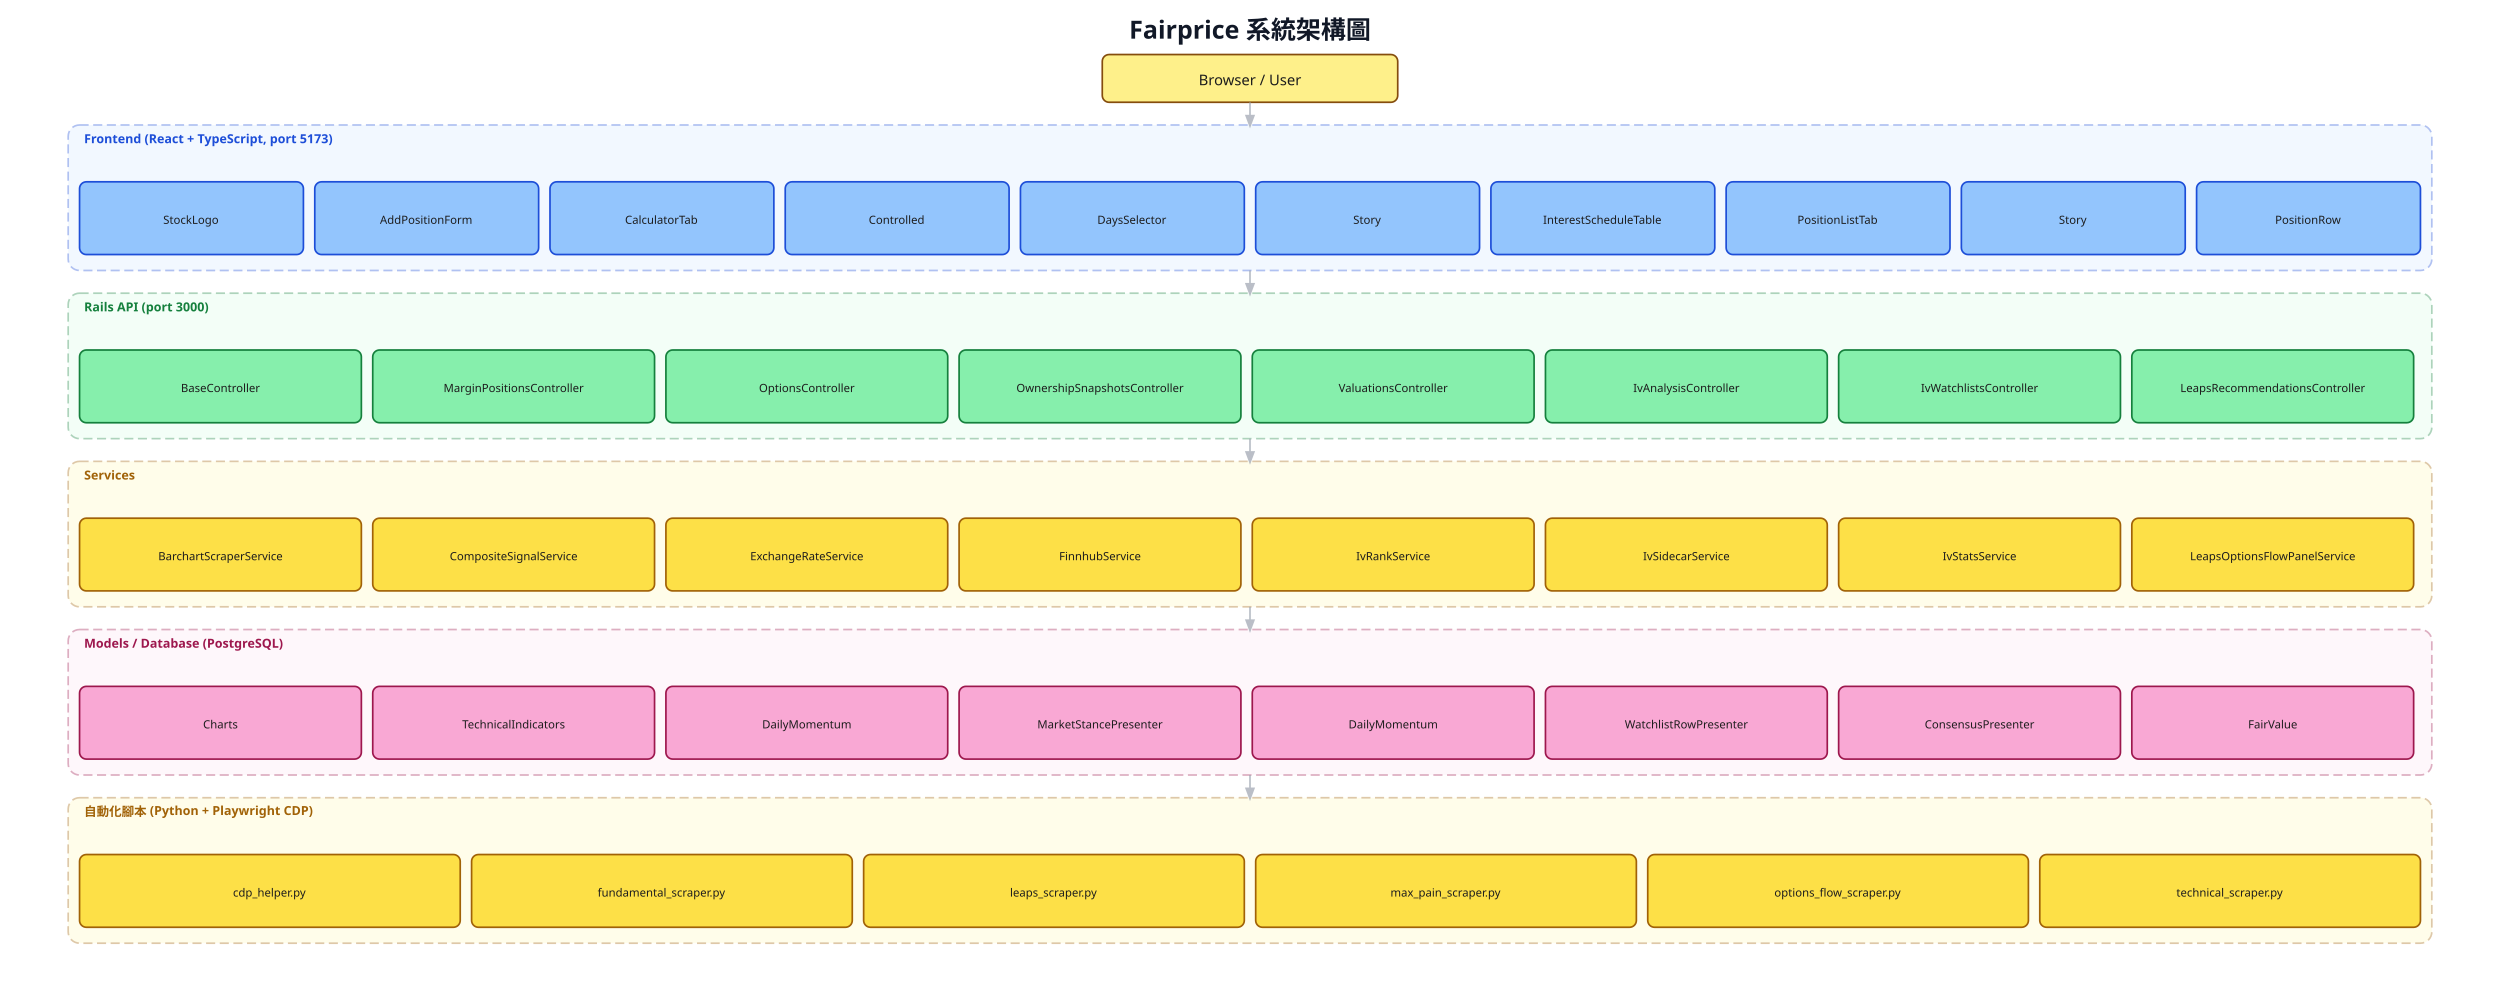
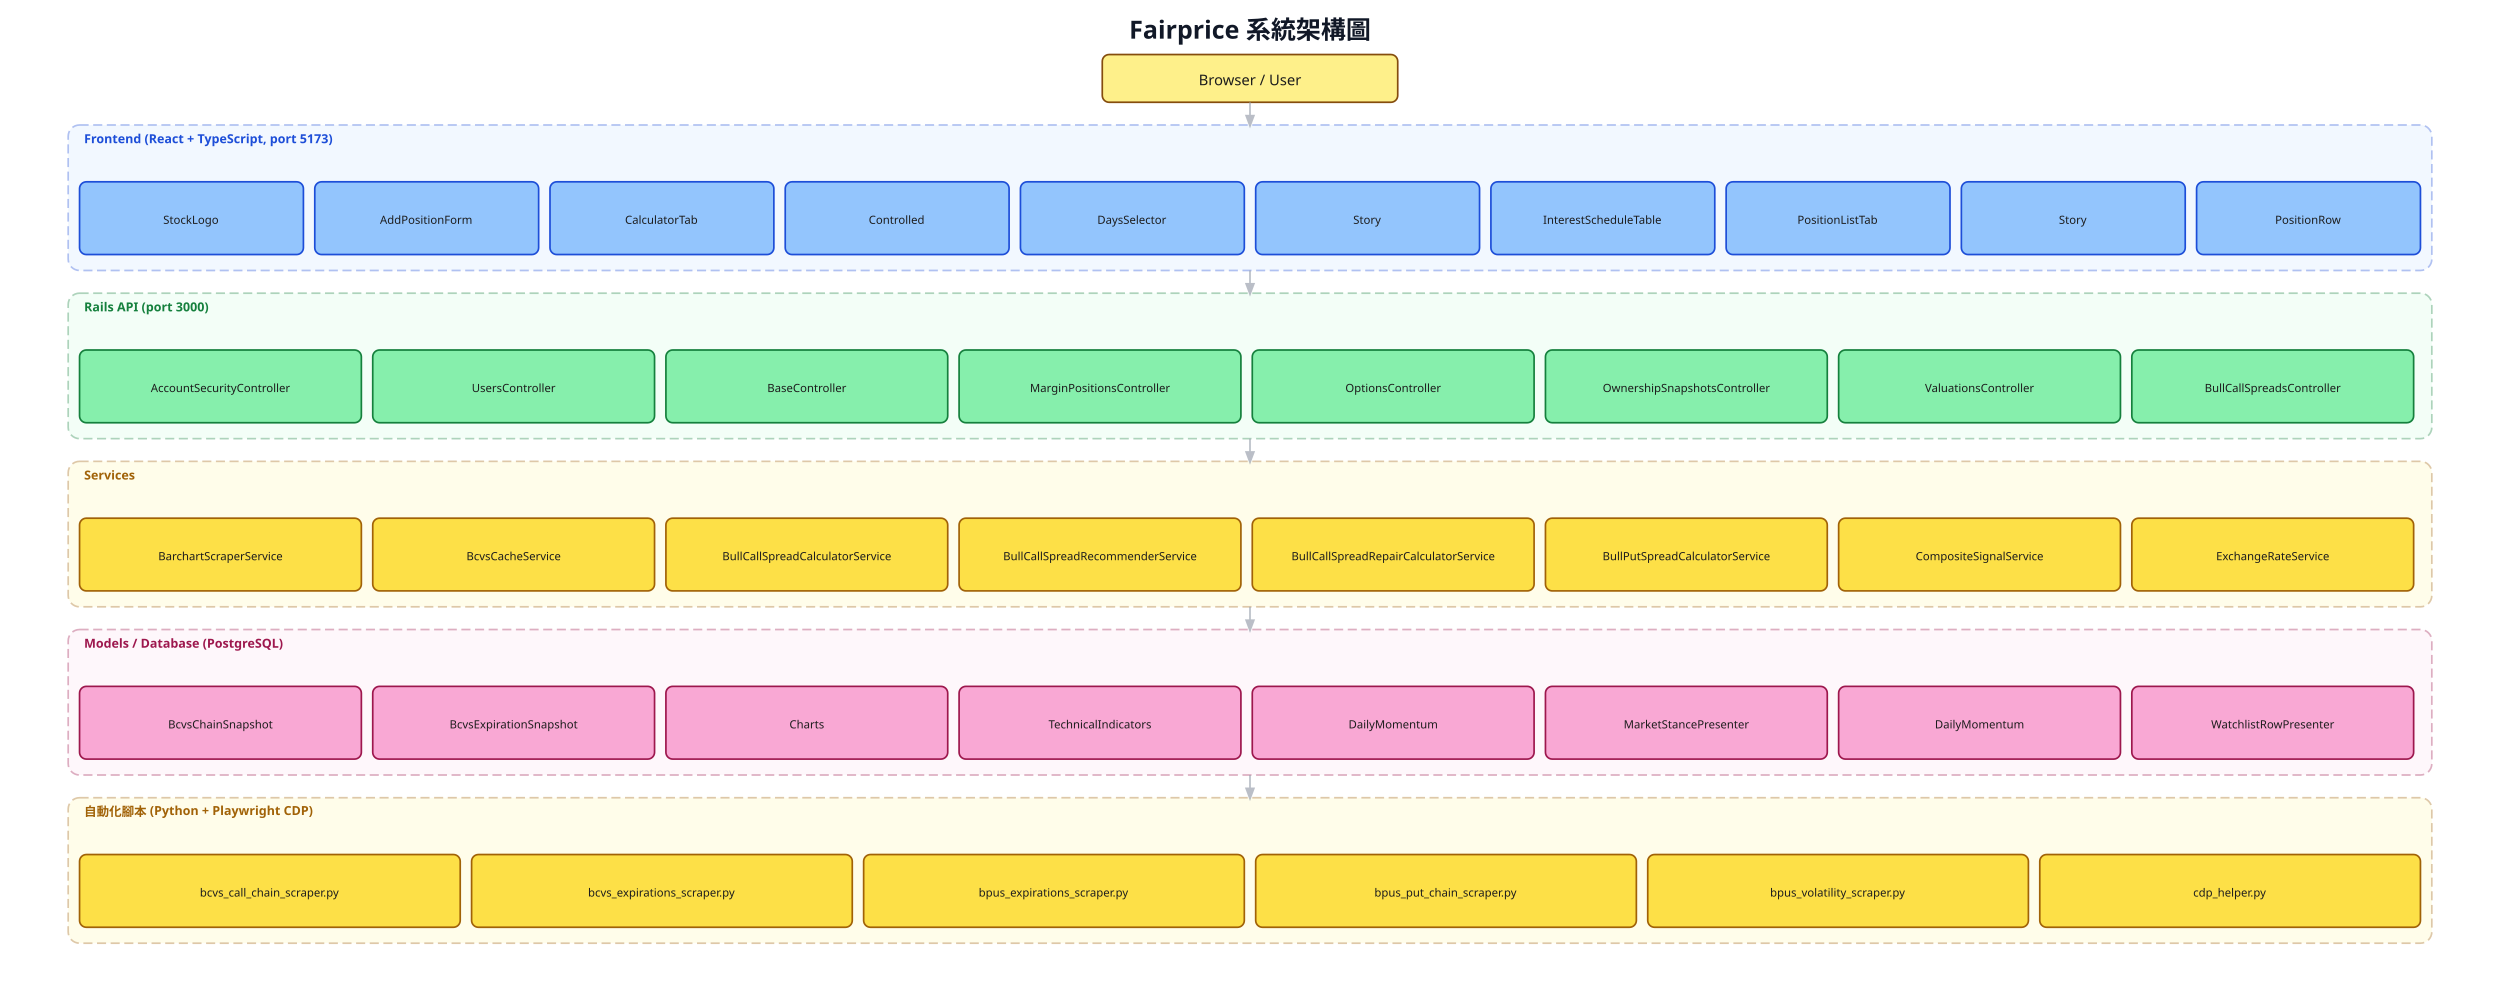
<svg xmlns="http://www.w3.org/2000/svg" viewBox="0 0 2200 870" style="background:#f8fafc">
  <defs>
    <marker id="arr" markerWidth="8" markerHeight="8" refX="6" refY="3" orient="auto">
      <path d="M0,0 L0,6 L8,3 z" fill="#9ca3af" />
    </marker>
  </defs>
  <text x="1100" y="34" text-anchor="middle" font-size="22" fill="#111827" font-weight="700" font-family="ui-sans-serif,system-ui,sans-serif">Fairprice 系統架構圖</text>
  <rect x="970" y="48" width="260" height="42" rx="6" fill="#fef08a" stroke="#854d0e" stroke-width="1.5" opacity="1" />
  <text x="1100" y="75" text-anchor="middle" font-size="13" fill="#1c1c1c" font-weight="normal" font-family="ui-sans-serif,system-ui,sans-serif">Browser / User</text>
  <rect x="60" y="110" width="2080" height="128" rx="10" fill="#dbeafe" stroke="#1d4ed8" stroke-width="1.5" opacity="0.35" stroke-dasharray="8,4" />
  <text x="74" y="126" text-anchor="start" font-size="11" fill="#1d4ed8" font-weight="700" font-family="ui-sans-serif,system-ui,sans-serif">Frontend  (React + TypeScript, port 5173)</text>
  <rect x="70" y="160" width="197" height="64" rx="6" fill="#93c5fd" stroke="#1d4ed8" stroke-width="1.5" opacity="1" />
  <text x="168" y="197" text-anchor="middle" font-size="10" fill="#1c1c1c" font-weight="normal" font-family="ui-sans-serif,system-ui,sans-serif">StockLogo</text>
  <rect x="277" y="160" width="197" height="64" rx="6" fill="#93c5fd" stroke="#1d4ed8" stroke-width="1.5" opacity="1" />
  <text x="375" y="197" text-anchor="middle" font-size="10" fill="#1c1c1c" font-weight="normal" font-family="ui-sans-serif,system-ui,sans-serif">AddPositionForm</text>
  <rect x="484" y="160" width="197" height="64" rx="6" fill="#93c5fd" stroke="#1d4ed8" stroke-width="1.5" opacity="1" />
  <text x="582" y="197" text-anchor="middle" font-size="10" fill="#1c1c1c" font-weight="normal" font-family="ui-sans-serif,system-ui,sans-serif">CalculatorTab</text>
  <rect x="691" y="160" width="197" height="64" rx="6" fill="#93c5fd" stroke="#1d4ed8" stroke-width="1.5" opacity="1" />
  <text x="789" y="197" text-anchor="middle" font-size="10" fill="#1c1c1c" font-weight="normal" font-family="ui-sans-serif,system-ui,sans-serif">Controlled</text>
  <rect x="898" y="160" width="197" height="64" rx="6" fill="#93c5fd" stroke="#1d4ed8" stroke-width="1.5" opacity="1" />
  <text x="996" y="197" text-anchor="middle" font-size="10" fill="#1c1c1c" font-weight="normal" font-family="ui-sans-serif,system-ui,sans-serif">DaysSelector</text>
  <rect x="1105" y="160" width="197" height="64" rx="6" fill="#93c5fd" stroke="#1d4ed8" stroke-width="1.5" opacity="1" />
  <text x="1203" y="197" text-anchor="middle" font-size="10" fill="#1c1c1c" font-weight="normal" font-family="ui-sans-serif,system-ui,sans-serif">Story</text>
  <rect x="1312" y="160" width="197" height="64" rx="6" fill="#93c5fd" stroke="#1d4ed8" stroke-width="1.5" opacity="1" />
  <text x="1410" y="197" text-anchor="middle" font-size="10" fill="#1c1c1c" font-weight="normal" font-family="ui-sans-serif,system-ui,sans-serif">InterestScheduleTable</text>
  <rect x="1519" y="160" width="197" height="64" rx="6" fill="#93c5fd" stroke="#1d4ed8" stroke-width="1.5" opacity="1" />
  <text x="1617" y="197" text-anchor="middle" font-size="10" fill="#1c1c1c" font-weight="normal" font-family="ui-sans-serif,system-ui,sans-serif">PositionListTab</text>
  <rect x="1726" y="160" width="197" height="64" rx="6" fill="#93c5fd" stroke="#1d4ed8" stroke-width="1.5" opacity="1" />
  <text x="1824" y="197" text-anchor="middle" font-size="10" fill="#1c1c1c" font-weight="normal" font-family="ui-sans-serif,system-ui,sans-serif">Story</text>
  <rect x="1933" y="160" width="197" height="64" rx="6" fill="#93c5fd" stroke="#1d4ed8" stroke-width="1.5" opacity="1" />
  <text x="2031" y="197" text-anchor="middle" font-size="10" fill="#1c1c1c" font-weight="normal" font-family="ui-sans-serif,system-ui,sans-serif">PositionRow</text>
  <rect x="60" y="258" width="2080" height="128" rx="10" fill="#dcfce7" stroke="#15803d" stroke-width="1.5" opacity="0.35" stroke-dasharray="8,4" />
  <text x="74" y="274" text-anchor="start" font-size="11" fill="#15803d" font-weight="700" font-family="ui-sans-serif,system-ui,sans-serif">Rails API  (port 3000)</text>
  <rect x="70" y="308" width="248" height="64" rx="6" fill="#86efac" stroke="#15803d" stroke-width="1.5" opacity="1" />
-   <text x="194" y="345" text-anchor="middle" font-size="10" fill="#1c1c1c" font-weight="normal" font-family="ui-sans-serif,system-ui,sans-serif">BaseController</text>
+   <text x="194" y="345" text-anchor="middle" font-size="10" fill="#1c1c1c" font-weight="normal" font-family="ui-sans-serif,system-ui,sans-serif">AccountSecurityController</text>
  <rect x="328" y="308" width="248" height="64" rx="6" fill="#86efac" stroke="#15803d" stroke-width="1.5" opacity="1" />
-   <text x="452" y="345" text-anchor="middle" font-size="10" fill="#1c1c1c" font-weight="normal" font-family="ui-sans-serif,system-ui,sans-serif">MarginPositionsController</text>
+   <text x="452" y="345" text-anchor="middle" font-size="10" fill="#1c1c1c" font-weight="normal" font-family="ui-sans-serif,system-ui,sans-serif">UsersController</text>
  <rect x="586" y="308" width="248" height="64" rx="6" fill="#86efac" stroke="#15803d" stroke-width="1.5" opacity="1" />
-   <text x="710" y="345" text-anchor="middle" font-size="10" fill="#1c1c1c" font-weight="normal" font-family="ui-sans-serif,system-ui,sans-serif">OptionsController</text>
+   <text x="710" y="345" text-anchor="middle" font-size="10" fill="#1c1c1c" font-weight="normal" font-family="ui-sans-serif,system-ui,sans-serif">BaseController</text>
  <rect x="844" y="308" width="248" height="64" rx="6" fill="#86efac" stroke="#15803d" stroke-width="1.5" opacity="1" />
-   <text x="968" y="345" text-anchor="middle" font-size="10" fill="#1c1c1c" font-weight="normal" font-family="ui-sans-serif,system-ui,sans-serif">OwnershipSnapshotsController</text>
+   <text x="968" y="345" text-anchor="middle" font-size="10" fill="#1c1c1c" font-weight="normal" font-family="ui-sans-serif,system-ui,sans-serif">MarginPositionsController</text>
  <rect x="1102" y="308" width="248" height="64" rx="6" fill="#86efac" stroke="#15803d" stroke-width="1.5" opacity="1" />
-   <text x="1226" y="345" text-anchor="middle" font-size="10" fill="#1c1c1c" font-weight="normal" font-family="ui-sans-serif,system-ui,sans-serif">ValuationsController</text>
+   <text x="1226" y="345" text-anchor="middle" font-size="10" fill="#1c1c1c" font-weight="normal" font-family="ui-sans-serif,system-ui,sans-serif">OptionsController</text>
  <rect x="1360" y="308" width="248" height="64" rx="6" fill="#86efac" stroke="#15803d" stroke-width="1.5" opacity="1" />
-   <text x="1484" y="345" text-anchor="middle" font-size="10" fill="#1c1c1c" font-weight="normal" font-family="ui-sans-serif,system-ui,sans-serif">IvAnalysisController</text>
+   <text x="1484" y="345" text-anchor="middle" font-size="10" fill="#1c1c1c" font-weight="normal" font-family="ui-sans-serif,system-ui,sans-serif">OwnershipSnapshotsController</text>
  <rect x="1618" y="308" width="248" height="64" rx="6" fill="#86efac" stroke="#15803d" stroke-width="1.5" opacity="1" />
-   <text x="1742" y="345" text-anchor="middle" font-size="10" fill="#1c1c1c" font-weight="normal" font-family="ui-sans-serif,system-ui,sans-serif">IvWatchlistsController</text>
+   <text x="1742" y="345" text-anchor="middle" font-size="10" fill="#1c1c1c" font-weight="normal" font-family="ui-sans-serif,system-ui,sans-serif">ValuationsController</text>
  <rect x="1876" y="308" width="248" height="64" rx="6" fill="#86efac" stroke="#15803d" stroke-width="1.5" opacity="1" />
-   <text x="2000" y="345" text-anchor="middle" font-size="10" fill="#1c1c1c" font-weight="normal" font-family="ui-sans-serif,system-ui,sans-serif">LeapsRecommendationsController</text>
+   <text x="2000" y="345" text-anchor="middle" font-size="10" fill="#1c1c1c" font-weight="normal" font-family="ui-sans-serif,system-ui,sans-serif">BullCallSpreadsController</text>
  <rect x="60" y="406" width="2080" height="128" rx="10" fill="#fef9c3" stroke="#a16207" stroke-width="1.5" opacity="0.35" stroke-dasharray="8,4" />
  <text x="74" y="422" text-anchor="start" font-size="11" fill="#a16207" font-weight="700" font-family="ui-sans-serif,system-ui,sans-serif">Services</text>
  <rect x="70" y="456" width="248" height="64" rx="6" fill="#fde047" stroke="#a16207" stroke-width="1.5" opacity="1" />
  <text x="194" y="493" text-anchor="middle" font-size="10" fill="#1c1c1c" font-weight="normal" font-family="ui-sans-serif,system-ui,sans-serif">BarchartScraperService</text>
  <rect x="328" y="456" width="248" height="64" rx="6" fill="#fde047" stroke="#a16207" stroke-width="1.5" opacity="1" />
-   <text x="452" y="493" text-anchor="middle" font-size="10" fill="#1c1c1c" font-weight="normal" font-family="ui-sans-serif,system-ui,sans-serif">CompositeSignalService</text>
+   <text x="452" y="493" text-anchor="middle" font-size="10" fill="#1c1c1c" font-weight="normal" font-family="ui-sans-serif,system-ui,sans-serif">BcvsCacheService</text>
  <rect x="586" y="456" width="248" height="64" rx="6" fill="#fde047" stroke="#a16207" stroke-width="1.5" opacity="1" />
-   <text x="710" y="493" text-anchor="middle" font-size="10" fill="#1c1c1c" font-weight="normal" font-family="ui-sans-serif,system-ui,sans-serif">ExchangeRateService</text>
+   <text x="710" y="493" text-anchor="middle" font-size="10" fill="#1c1c1c" font-weight="normal" font-family="ui-sans-serif,system-ui,sans-serif">BullCallSpreadCalculatorService</text>
  <rect x="844" y="456" width="248" height="64" rx="6" fill="#fde047" stroke="#a16207" stroke-width="1.5" opacity="1" />
-   <text x="968" y="493" text-anchor="middle" font-size="10" fill="#1c1c1c" font-weight="normal" font-family="ui-sans-serif,system-ui,sans-serif">FinnhubService</text>
+   <text x="968" y="493" text-anchor="middle" font-size="10" fill="#1c1c1c" font-weight="normal" font-family="ui-sans-serif,system-ui,sans-serif">BullCallSpreadRecommenderService</text>
  <rect x="1102" y="456" width="248" height="64" rx="6" fill="#fde047" stroke="#a16207" stroke-width="1.5" opacity="1" />
-   <text x="1226" y="493" text-anchor="middle" font-size="10" fill="#1c1c1c" font-weight="normal" font-family="ui-sans-serif,system-ui,sans-serif">IvRankService</text>
+   <text x="1226" y="493" text-anchor="middle" font-size="10" fill="#1c1c1c" font-weight="normal" font-family="ui-sans-serif,system-ui,sans-serif">BullCallSpreadRepairCalculatorService</text>
  <rect x="1360" y="456" width="248" height="64" rx="6" fill="#fde047" stroke="#a16207" stroke-width="1.5" opacity="1" />
-   <text x="1484" y="493" text-anchor="middle" font-size="10" fill="#1c1c1c" font-weight="normal" font-family="ui-sans-serif,system-ui,sans-serif">IvSidecarService</text>
+   <text x="1484" y="493" text-anchor="middle" font-size="10" fill="#1c1c1c" font-weight="normal" font-family="ui-sans-serif,system-ui,sans-serif">BullPutSpreadCalculatorService</text>
  <rect x="1618" y="456" width="248" height="64" rx="6" fill="#fde047" stroke="#a16207" stroke-width="1.5" opacity="1" />
-   <text x="1742" y="493" text-anchor="middle" font-size="10" fill="#1c1c1c" font-weight="normal" font-family="ui-sans-serif,system-ui,sans-serif">IvStatsService</text>
+   <text x="1742" y="493" text-anchor="middle" font-size="10" fill="#1c1c1c" font-weight="normal" font-family="ui-sans-serif,system-ui,sans-serif">CompositeSignalService</text>
  <rect x="1876" y="456" width="248" height="64" rx="6" fill="#fde047" stroke="#a16207" stroke-width="1.5" opacity="1" />
-   <text x="2000" y="493" text-anchor="middle" font-size="10" fill="#1c1c1c" font-weight="normal" font-family="ui-sans-serif,system-ui,sans-serif">LeapsOptionsFlowPanelService</text>
+   <text x="2000" y="493" text-anchor="middle" font-size="10" fill="#1c1c1c" font-weight="normal" font-family="ui-sans-serif,system-ui,sans-serif">ExchangeRateService</text>
  <rect x="60" y="554" width="2080" height="128" rx="10" fill="#fce7f3" stroke="#9d174d" stroke-width="1.5" opacity="0.35" stroke-dasharray="8,4" />
  <text x="74" y="570" text-anchor="start" font-size="11" fill="#9d174d" font-weight="700" font-family="ui-sans-serif,system-ui,sans-serif">Models / Database  (PostgreSQL)</text>
  <rect x="70" y="604" width="248" height="64" rx="6" fill="#f9a8d4" stroke="#9d174d" stroke-width="1.5" opacity="1" />
-   <text x="194" y="641" text-anchor="middle" font-size="10" fill="#1c1c1c" font-weight="normal" font-family="ui-sans-serif,system-ui,sans-serif">Charts</text>
+   <text x="194" y="641" text-anchor="middle" font-size="10" fill="#1c1c1c" font-weight="normal" font-family="ui-sans-serif,system-ui,sans-serif">BcvsChainSnapshot</text>
  <rect x="328" y="604" width="248" height="64" rx="6" fill="#f9a8d4" stroke="#9d174d" stroke-width="1.5" opacity="1" />
-   <text x="452" y="641" text-anchor="middle" font-size="10" fill="#1c1c1c" font-weight="normal" font-family="ui-sans-serif,system-ui,sans-serif">TechnicalIndicators</text>
+   <text x="452" y="641" text-anchor="middle" font-size="10" fill="#1c1c1c" font-weight="normal" font-family="ui-sans-serif,system-ui,sans-serif">BcvsExpirationSnapshot</text>
  <rect x="586" y="604" width="248" height="64" rx="6" fill="#f9a8d4" stroke="#9d174d" stroke-width="1.5" opacity="1" />
-   <text x="710" y="641" text-anchor="middle" font-size="10" fill="#1c1c1c" font-weight="normal" font-family="ui-sans-serif,system-ui,sans-serif">DailyMomentum</text>
+   <text x="710" y="641" text-anchor="middle" font-size="10" fill="#1c1c1c" font-weight="normal" font-family="ui-sans-serif,system-ui,sans-serif">Charts</text>
  <rect x="844" y="604" width="248" height="64" rx="6" fill="#f9a8d4" stroke="#9d174d" stroke-width="1.5" opacity="1" />
-   <text x="968" y="641" text-anchor="middle" font-size="10" fill="#1c1c1c" font-weight="normal" font-family="ui-sans-serif,system-ui,sans-serif">MarketStancePresenter</text>
+   <text x="968" y="641" text-anchor="middle" font-size="10" fill="#1c1c1c" font-weight="normal" font-family="ui-sans-serif,system-ui,sans-serif">TechnicalIndicators</text>
  <rect x="1102" y="604" width="248" height="64" rx="6" fill="#f9a8d4" stroke="#9d174d" stroke-width="1.5" opacity="1" />
  <text x="1226" y="641" text-anchor="middle" font-size="10" fill="#1c1c1c" font-weight="normal" font-family="ui-sans-serif,system-ui,sans-serif">DailyMomentum</text>
  <rect x="1360" y="604" width="248" height="64" rx="6" fill="#f9a8d4" stroke="#9d174d" stroke-width="1.5" opacity="1" />
-   <text x="1484" y="641" text-anchor="middle" font-size="10" fill="#1c1c1c" font-weight="normal" font-family="ui-sans-serif,system-ui,sans-serif">WatchlistRowPresenter</text>
+   <text x="1484" y="641" text-anchor="middle" font-size="10" fill="#1c1c1c" font-weight="normal" font-family="ui-sans-serif,system-ui,sans-serif">MarketStancePresenter</text>
  <rect x="1618" y="604" width="248" height="64" rx="6" fill="#f9a8d4" stroke="#9d174d" stroke-width="1.5" opacity="1" />
-   <text x="1742" y="641" text-anchor="middle" font-size="10" fill="#1c1c1c" font-weight="normal" font-family="ui-sans-serif,system-ui,sans-serif">ConsensusPresenter</text>
+   <text x="1742" y="641" text-anchor="middle" font-size="10" fill="#1c1c1c" font-weight="normal" font-family="ui-sans-serif,system-ui,sans-serif">DailyMomentum</text>
  <rect x="1876" y="604" width="248" height="64" rx="6" fill="#f9a8d4" stroke="#9d174d" stroke-width="1.5" opacity="1" />
-   <text x="2000" y="641" text-anchor="middle" font-size="10" fill="#1c1c1c" font-weight="normal" font-family="ui-sans-serif,system-ui,sans-serif">FairValue</text>
+   <text x="2000" y="641" text-anchor="middle" font-size="10" fill="#1c1c1c" font-weight="normal" font-family="ui-sans-serif,system-ui,sans-serif">WatchlistRowPresenter</text>
  <rect x="60" y="702" width="2080" height="128" rx="10" fill="#fef9c3" stroke="#a16207" stroke-width="1.5" opacity="0.35" stroke-dasharray="8,4" />
  <text x="74" y="718" text-anchor="start" font-size="11" fill="#a16207" font-weight="700" font-family="ui-sans-serif,system-ui,sans-serif">自動化腳本  (Python + Playwright CDP)</text>
  <rect x="70" y="752" width="335" height="64" rx="6" fill="#fde047" stroke="#a16207" stroke-width="1.5" opacity="1" />
-   <text x="237" y="789" text-anchor="middle" font-size="10" fill="#1c1c1c" font-weight="normal" font-family="ui-sans-serif,system-ui,sans-serif">cdp_helper.py</text>
+   <text x="237" y="789" text-anchor="middle" font-size="10" fill="#1c1c1c" font-weight="normal" font-family="ui-sans-serif,system-ui,sans-serif">bcvs_call_chain_scraper.py</text>
  <rect x="415" y="752" width="335" height="64" rx="6" fill="#fde047" stroke="#a16207" stroke-width="1.5" opacity="1" />
-   <text x="582" y="789" text-anchor="middle" font-size="10" fill="#1c1c1c" font-weight="normal" font-family="ui-sans-serif,system-ui,sans-serif">fundamental_scraper.py</text>
+   <text x="582" y="789" text-anchor="middle" font-size="10" fill="#1c1c1c" font-weight="normal" font-family="ui-sans-serif,system-ui,sans-serif">bcvs_expirations_scraper.py</text>
  <rect x="760" y="752" width="335" height="64" rx="6" fill="#fde047" stroke="#a16207" stroke-width="1.5" opacity="1" />
-   <text x="927" y="789" text-anchor="middle" font-size="10" fill="#1c1c1c" font-weight="normal" font-family="ui-sans-serif,system-ui,sans-serif">leaps_scraper.py</text>
+   <text x="927" y="789" text-anchor="middle" font-size="10" fill="#1c1c1c" font-weight="normal" font-family="ui-sans-serif,system-ui,sans-serif">bpus_expirations_scraper.py</text>
  <rect x="1105" y="752" width="335" height="64" rx="6" fill="#fde047" stroke="#a16207" stroke-width="1.5" opacity="1" />
-   <text x="1272" y="789" text-anchor="middle" font-size="10" fill="#1c1c1c" font-weight="normal" font-family="ui-sans-serif,system-ui,sans-serif">max_pain_scraper.py</text>
+   <text x="1272" y="789" text-anchor="middle" font-size="10" fill="#1c1c1c" font-weight="normal" font-family="ui-sans-serif,system-ui,sans-serif">bpus_put_chain_scraper.py</text>
  <rect x="1450" y="752" width="335" height="64" rx="6" fill="#fde047" stroke="#a16207" stroke-width="1.5" opacity="1" />
-   <text x="1617" y="789" text-anchor="middle" font-size="10" fill="#1c1c1c" font-weight="normal" font-family="ui-sans-serif,system-ui,sans-serif">options_flow_scraper.py</text>
+   <text x="1617" y="789" text-anchor="middle" font-size="10" fill="#1c1c1c" font-weight="normal" font-family="ui-sans-serif,system-ui,sans-serif">bpus_volatility_scraper.py</text>
  <rect x="1795" y="752" width="335" height="64" rx="6" fill="#fde047" stroke="#a16207" stroke-width="1.5" opacity="1" />
-   <text x="1962" y="789" text-anchor="middle" font-size="10" fill="#1c1c1c" font-weight="normal" font-family="ui-sans-serif,system-ui,sans-serif">technical_scraper.py</text>
+   <text x="1962" y="789" text-anchor="middle" font-size="10" fill="#1c1c1c" font-weight="normal" font-family="ui-sans-serif,system-ui,sans-serif">cdp_helper.py</text>
  <line x1="1100" y1="90" x2="1100" y2="110" stroke="#9ca3af" stroke-width="1.5" opacity="0.7" marker-end="url(#arr)" />
  <line x1="1100" y1="238" x2="1100" y2="258" stroke="#9ca3af" stroke-width="1.5" opacity="0.7" marker-end="url(#arr)" />
  <line x1="1100" y1="386" x2="1100" y2="406" stroke="#9ca3af" stroke-width="1.5" opacity="0.7" marker-end="url(#arr)" />
  <line x1="1100" y1="534" x2="1100" y2="554" stroke="#9ca3af" stroke-width="1.5" opacity="0.7" marker-end="url(#arr)" />
  <line x1="1100" y1="682" x2="1100" y2="702" stroke="#9ca3af" stroke-width="1.5" opacity="0.7" marker-end="url(#arr)" />
</svg>
